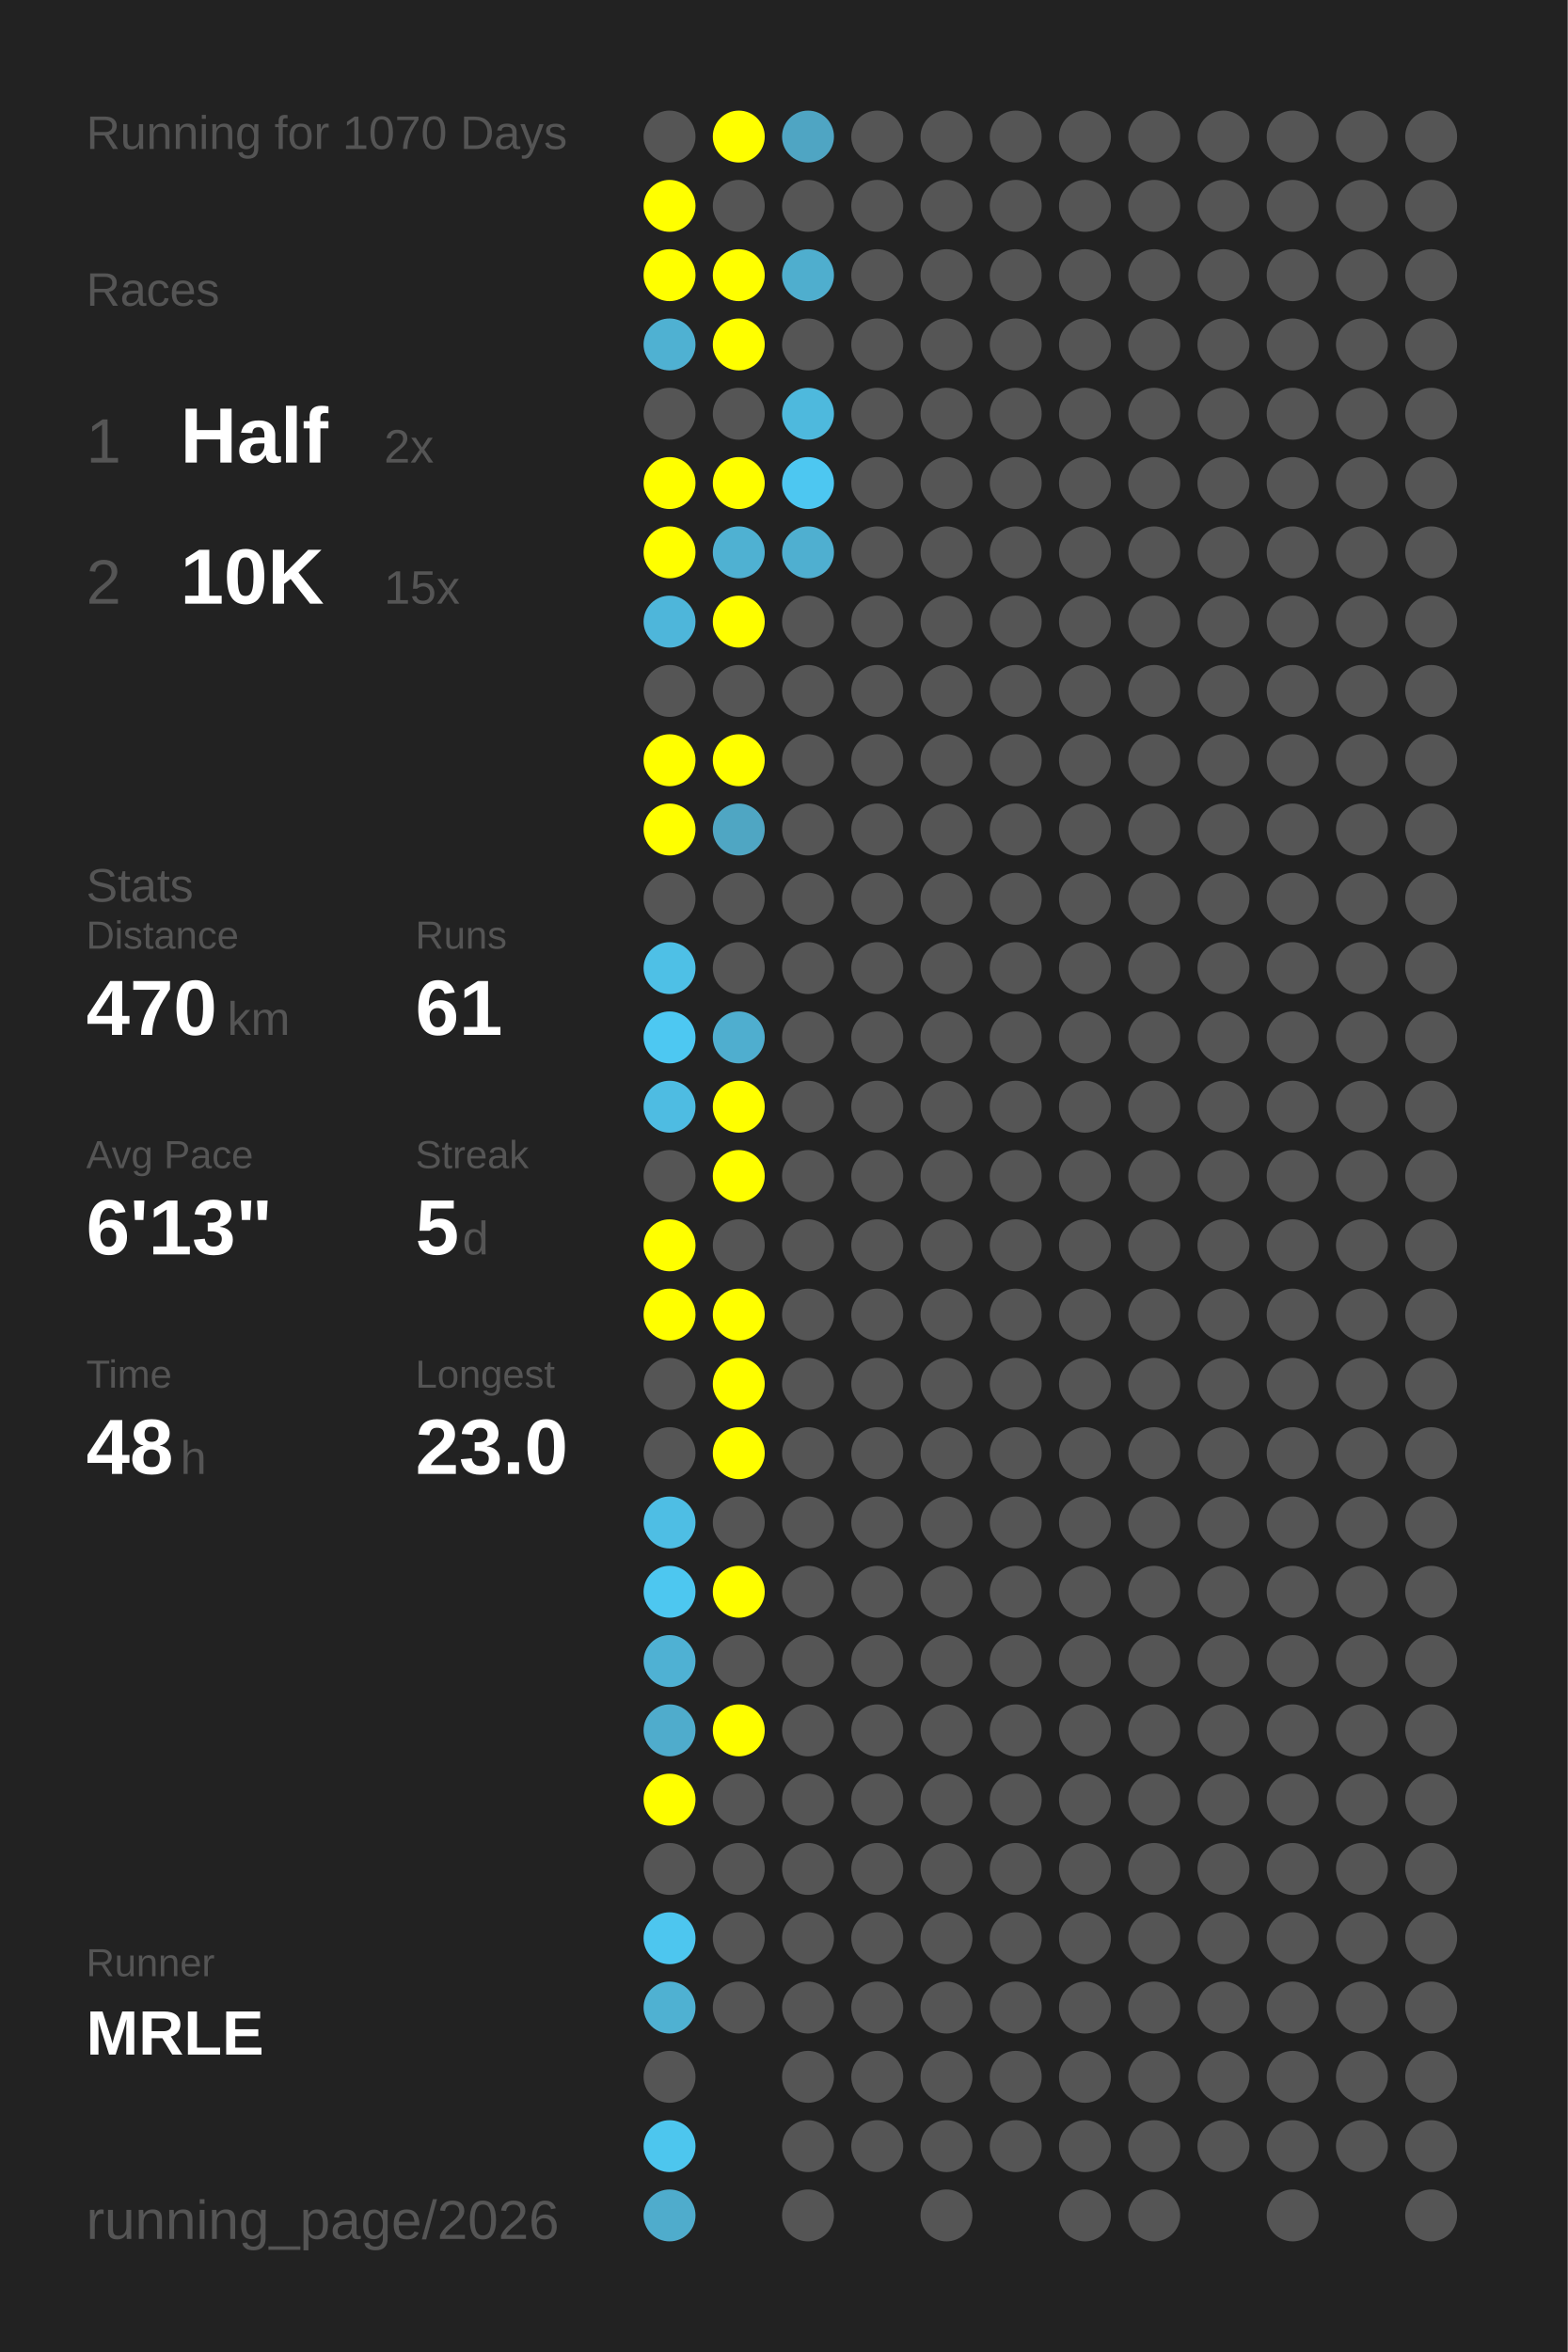
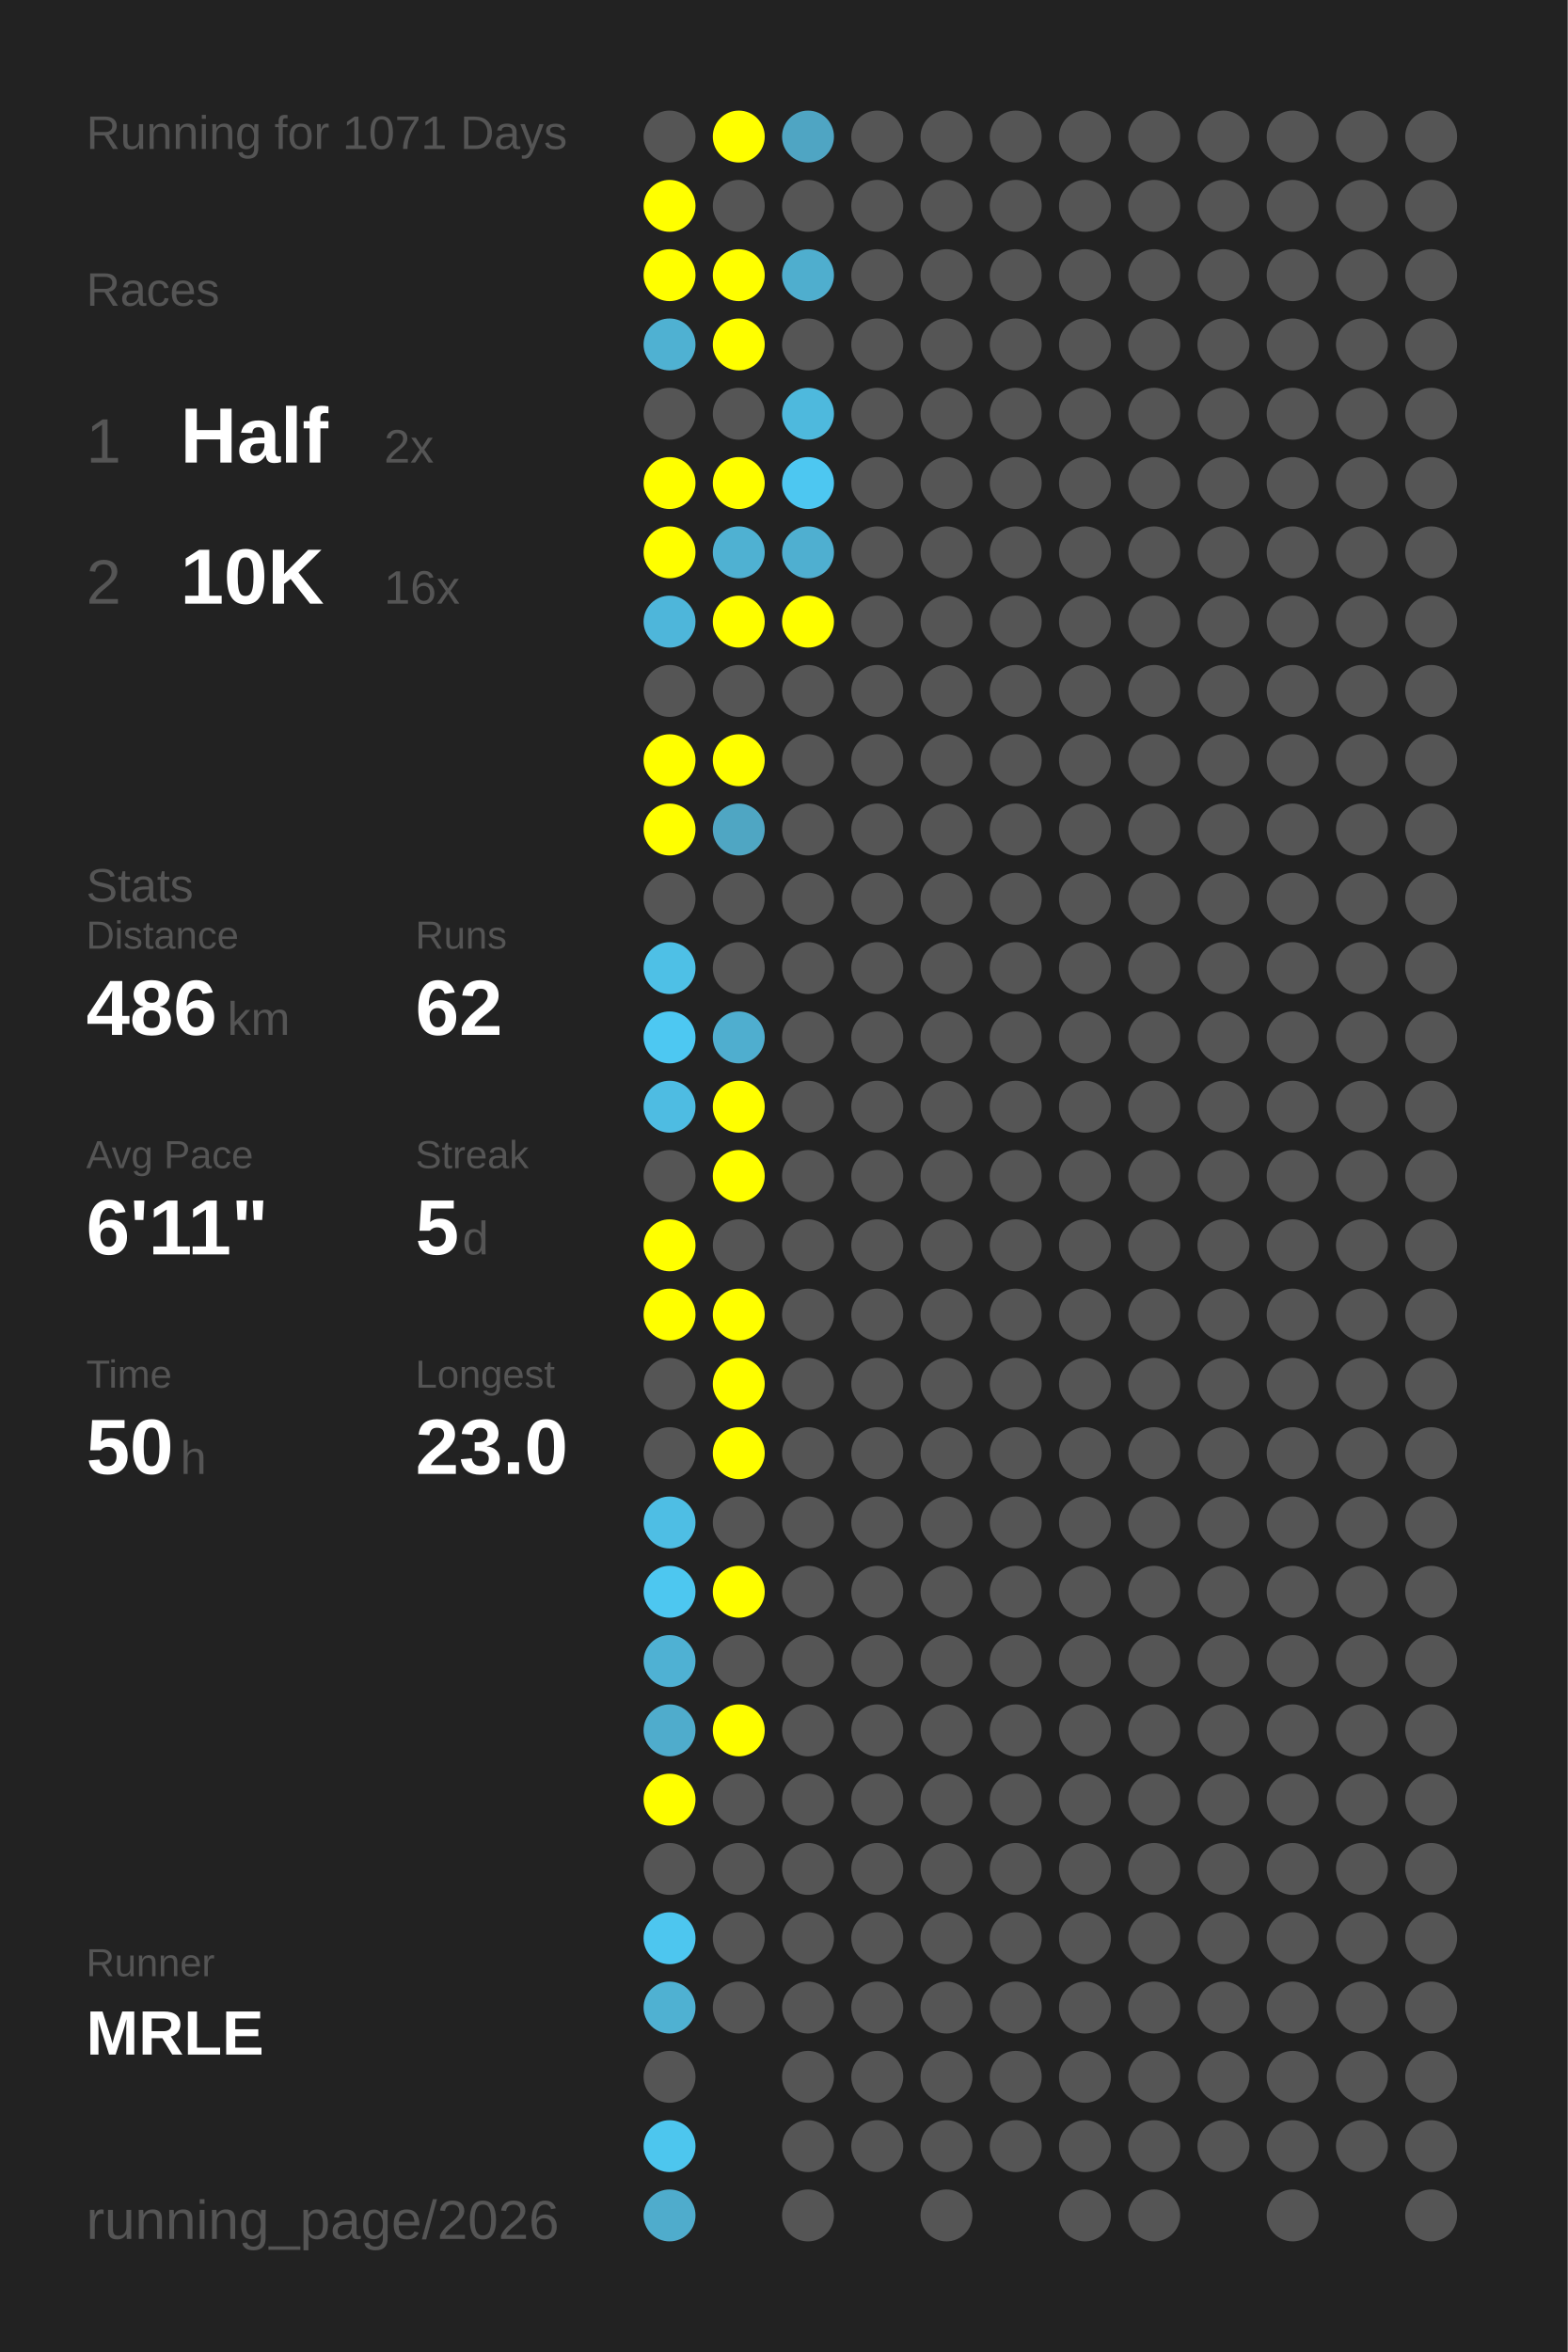
<svg xmlns="http://www.w3.org/2000/svg" baseProfile="full" height="300mm" version="1.1" viewBox="0,0,200,300" width="200mm">
  <defs />
  <rect fill="#222222" height="300" width="200" x="0" y="0" />
-   <text fill="#555555" style="font-size:6px; font-family:Arial;" x="11" y="19">Running for 1070 Days</text>
+   <text fill="#555555" style="font-size:6px; font-family:Arial;" x="11" y="19">Running for 1071 Days</text>
  <text fill="#555555" style="font-size:6px; font-family:Arial;" x="11" y="39">Races</text>
  <text fill="#555555" style="font-size:8px; font-family:Arial;" x="11" y="59">1</text>
  <text fill="#FFFFFF" style="font-size:10px; font-family:Arial; font-weight:bold;" x="23" y="59">Half</text>
  <text fill="#555555" style="font-size:6px; font-family:Arial;" x="49" y="59">2x</text>
  <text fill="#555555" style="font-size:8px; font-family:Arial;" x="11" y="77">2</text>
  <text fill="#FFFFFF" style="font-size:10px; font-family:Arial; font-weight:bold;" x="23" y="77">10K</text>
-   <text fill="#555555" style="font-size:6px; font-family:Arial;" x="49" y="77">15x</text>
+   <text fill="#555555" style="font-size:6px; font-family:Arial;" x="49" y="77">16x</text>
  <text fill="#555555" style="font-size:6px; font-family:Arial;" x="11" y="115">Stats</text>
  <text fill="#555555" style="font-size:5px; font-family:Arial;" x="11" y="121">Distance</text>
-   <text fill="#FFFFFF" style="font-size:10px; font-family:Arial; font-weight:bold;" x="11" y="132">470</text>
+   <text fill="#FFFFFF" style="font-size:10px; font-family:Arial; font-weight:bold;" x="11" y="132">486</text>
  <text fill="#555555" style="font-size:6px; font-family:Arial;" x="29" y="132">km</text>
  <text fill="#555555" style="font-size:5px; font-family:Arial;" x="53" y="121">Runs</text>
-   <text fill="#FFFFFF" style="font-size:10px; font-family:Arial; font-weight:bold;" x="53" y="132">61</text>
+   <text fill="#FFFFFF" style="font-size:10px; font-family:Arial; font-weight:bold;" x="53" y="132">62</text>
  <text fill="#555555" style="font-size:5px; font-family:Arial;" x="11" y="149">Avg Pace</text>
-   <text fill="#FFFFFF" style="font-size:10px; font-family:Arial; font-weight:bold;" x="11" y="160">6'13"</text>
+   <text fill="#FFFFFF" style="font-size:10px; font-family:Arial; font-weight:bold;" x="11" y="160">6'11"</text>
  <text fill="#555555" style="font-size:5px; font-family:Arial;" x="53" y="149">Streak</text>
  <text fill="#FFFFFF" style="font-size:10px; font-family:Arial; font-weight:bold;" x="53" y="160">5</text>
  <text fill="#555555" style="font-size:6px; font-family:Arial;" x="59" y="160">d</text>
  <text fill="#555555" style="font-size:5px; font-family:Arial;" x="11" y="177">Time</text>
-   <text fill="#FFFFFF" style="font-size:10px; font-family:Arial; font-weight:bold;" x="11" y="188">48</text>
+   <text fill="#FFFFFF" style="font-size:10px; font-family:Arial; font-weight:bold;" x="11" y="188">50</text>
  <text fill="#555555" style="font-size:6px; font-family:Arial;" x="23" y="188">h</text>
  <text fill="#555555" style="font-size:5px; font-family:Arial;" x="53" y="177">Longest</text>
  <text fill="#FFFFFF" style="font-size:10px; font-family:Arial; font-weight:bold;" x="53" y="188">23.0</text>
  <text fill="#555555" style="font-size:5px; font-family:Arial;" x="11" y="252.065">Runner</text>
  <text fill="#FFFFFF" style="font-size:8px; font-family:Arial; font-weight:bold;" x="11" y="262.065">MRLE</text>
  <text fill="#555555" style="font-size:7px; font-family:Arial;" x="11" y="285.581">running_page/2026</text>
  <circle cx="85.417" cy="17.419" fill="#555555" r="3.312" />
  <circle cx="85.417" cy="26.258" fill="#FFFF00" r="3.312" />
  <circle cx="85.417" cy="35.097" fill="#FFFF00" r="3.312" />
  <circle cx="85.417" cy="43.935" fill="#4fb1d2" r="3.312" />
  <circle cx="85.417" cy="52.774" fill="#555555" r="3.312" />
  <circle cx="85.417" cy="61.613" fill="#FFFF00" r="3.312" />
  <circle cx="85.417" cy="70.452" fill="#FFFF00" r="3.312" />
  <circle cx="85.417" cy="79.29" fill="#4eb6da" r="3.312" />
  <circle cx="85.417" cy="88.129" fill="#555555" r="3.312" />
  <circle cx="85.417" cy="96.968" fill="#FFFF00" r="3.312" />
  <circle cx="85.417" cy="105.806" fill="#FFFF00" r="3.312" />
  <circle cx="85.417" cy="114.645" fill="#555555" r="3.312" />
  <circle cx="85.417" cy="123.484" fill="#4ec0e6" r="3.312" />
  <circle cx="85.417" cy="132.323" fill="#4dc8f2" r="3.312" />
  <circle cx="85.417" cy="141.161" fill="#4ebce2" r="3.312" />
  <circle cx="85.417" cy="150" fill="#555555" r="3.312" />
  <circle cx="85.417" cy="158.839" fill="#FFFF00" r="3.312" />
  <circle cx="85.417" cy="167.677" fill="#FFFF00" r="3.312" />
  <circle cx="85.417" cy="176.516" fill="#555555" r="3.312" />
  <circle cx="85.417" cy="185.355" fill="#555555" r="3.312" />
  <circle cx="85.417" cy="194.194" fill="#4ebee4" r="3.312" />
  <circle cx="85.417" cy="203.032" fill="#4dc7f0" r="3.312" />
  <circle cx="85.417" cy="211.871" fill="#4fb1d3" r="3.312" />
  <circle cx="85.417" cy="220.71" fill="#4faccc" r="3.312" />
  <circle cx="85.417" cy="229.548" fill="#FFFF00" r="3.312" />
  <circle cx="85.417" cy="238.387" fill="#555555" r="3.312" />
  <circle cx="85.417" cy="247.226" fill="#4dc6ef" r="3.312" />
  <circle cx="85.417" cy="256.065" fill="#4fb1d2" r="3.312" />
  <circle cx="85.417" cy="264.903" fill="#555555" r="3.312" />
  <circle cx="85.417" cy="273.742" fill="#4dc6ee" r="3.312" />
  <circle cx="85.417" cy="282.581" fill="#4faccc" r="3.312" />
  <circle cx="94.25" cy="17.419" fill="#FFFF00" r="3.312" />
  <circle cx="94.25" cy="26.258" fill="#555555" r="3.312" />
  <circle cx="94.25" cy="35.097" fill="#FFFF00" r="3.312" />
  <circle cx="94.25" cy="43.935" fill="#FFFF00" r="3.312" />
  <circle cx="94.25" cy="52.774" fill="#555555" r="3.312" />
  <circle cx="94.25" cy="61.613" fill="#FFFF00" r="3.312" />
  <circle cx="94.25" cy="70.452" fill="#4fb1d2" r="3.312" />
  <circle cx="94.25" cy="79.29" fill="#FFFF00" r="3.312" />
  <circle cx="94.25" cy="88.129" fill="#555555" r="3.312" />
  <circle cx="94.25" cy="96.968" fill="#FFFF00" r="3.312" />
  <circle cx="94.25" cy="105.806" fill="#4fa6c3" r="3.312" />
  <circle cx="94.25" cy="114.645" fill="#555555" r="3.312" />
  <circle cx="94.25" cy="123.484" fill="#555555" r="3.312" />
  <circle cx="94.25" cy="132.323" fill="#4faecf" r="3.312" />
  <circle cx="94.25" cy="141.161" fill="#FFFF00" r="3.312" />
  <circle cx="94.25" cy="150" fill="#FFFF00" r="3.312" />
  <circle cx="94.25" cy="158.839" fill="#555555" r="3.312" />
  <circle cx="94.25" cy="167.677" fill="#FFFF00" r="3.312" />
  <circle cx="94.25" cy="176.516" fill="#FFFF00" r="3.312" />
  <circle cx="94.25" cy="185.355" fill="#FFFF00" r="3.312" />
  <circle cx="94.25" cy="194.194" fill="#555555" r="3.312" />
  <circle cx="94.25" cy="203.032" fill="#FFFF00" r="3.312" />
  <circle cx="94.25" cy="211.871" fill="#555555" r="3.312" />
  <circle cx="94.25" cy="220.71" fill="#FFFF00" r="3.312" />
  <circle cx="94.25" cy="229.548" fill="#555555" r="3.312" />
  <circle cx="94.25" cy="238.387" fill="#555555" r="3.312" />
  <circle cx="94.25" cy="247.226" fill="#555555" r="3.312" />
  <circle cx="94.25" cy="256.065" fill="#555555" r="3.312" />
  <circle cx="103.083" cy="17.419" fill="#4fa5c3" r="3.312" />
  <circle cx="103.083" cy="26.258" fill="#555555" r="3.312" />
  <circle cx="103.083" cy="35.097" fill="#4faece" r="3.312" />
  <circle cx="103.083" cy="43.935" fill="#555555" r="3.312" />
  <circle cx="103.083" cy="52.774" fill="#4eb9dd" r="3.312" />
  <circle cx="103.083" cy="61.613" fill="#4dc7f1" r="3.312" />
  <circle cx="103.083" cy="70.452" fill="#4fafd0" r="3.312" />
-   <circle cx="103.083" cy="79.29" fill="#555555" r="3.312" />
+   <circle cx="103.083" cy="79.29" fill="#FFFF00" r="3.312" />
  <circle cx="103.083" cy="88.129" fill="#555555" r="3.312" />
  <circle cx="103.083" cy="96.968" fill="#555555" r="3.312" />
  <circle cx="103.083" cy="105.806" fill="#555555" r="3.312" />
  <circle cx="103.083" cy="114.645" fill="#555555" r="3.312" />
  <circle cx="103.083" cy="123.484" fill="#555555" r="3.312" />
  <circle cx="103.083" cy="132.323" fill="#555555" r="3.312" />
  <circle cx="103.083" cy="141.161" fill="#555555" r="3.312" />
  <circle cx="103.083" cy="150" fill="#555555" r="3.312" />
  <circle cx="103.083" cy="158.839" fill="#555555" r="3.312" />
  <circle cx="103.083" cy="167.677" fill="#555555" r="3.312" />
  <circle cx="103.083" cy="176.516" fill="#555555" r="3.312" />
  <circle cx="103.083" cy="185.355" fill="#555555" r="3.312" />
  <circle cx="103.083" cy="194.194" fill="#555555" r="3.312" />
  <circle cx="103.083" cy="203.032" fill="#555555" r="3.312" />
  <circle cx="103.083" cy="211.871" fill="#555555" r="3.312" />
  <circle cx="103.083" cy="220.71" fill="#555555" r="3.312" />
  <circle cx="103.083" cy="229.548" fill="#555555" r="3.312" />
  <circle cx="103.083" cy="238.387" fill="#555555" r="3.312" />
  <circle cx="103.083" cy="247.226" fill="#555555" r="3.312" />
  <circle cx="103.083" cy="256.065" fill="#555555" r="3.312" />
  <circle cx="103.083" cy="264.903" fill="#555555" r="3.312" />
  <circle cx="103.083" cy="273.742" fill="#555555" r="3.312" />
  <circle cx="103.083" cy="282.581" fill="#555555" r="3.312" />
  <circle cx="111.917" cy="17.419" fill="#555555" r="3.312" />
  <circle cx="111.917" cy="26.258" fill="#555555" r="3.312" />
  <circle cx="111.917" cy="35.097" fill="#555555" r="3.312" />
  <circle cx="111.917" cy="43.935" fill="#555555" r="3.312" />
  <circle cx="111.917" cy="52.774" fill="#555555" r="3.312" />
  <circle cx="111.917" cy="61.613" fill="#555555" r="3.312" />
  <circle cx="111.917" cy="70.452" fill="#555555" r="3.312" />
  <circle cx="111.917" cy="79.29" fill="#555555" r="3.312" />
  <circle cx="111.917" cy="88.129" fill="#555555" r="3.312" />
  <circle cx="111.917" cy="96.968" fill="#555555" r="3.312" />
  <circle cx="111.917" cy="105.806" fill="#555555" r="3.312" />
  <circle cx="111.917" cy="114.645" fill="#555555" r="3.312" />
  <circle cx="111.917" cy="123.484" fill="#555555" r="3.312" />
  <circle cx="111.917" cy="132.323" fill="#555555" r="3.312" />
  <circle cx="111.917" cy="141.161" fill="#555555" r="3.312" />
  <circle cx="111.917" cy="150" fill="#555555" r="3.312" />
  <circle cx="111.917" cy="158.839" fill="#555555" r="3.312" />
  <circle cx="111.917" cy="167.677" fill="#555555" r="3.312" />
  <circle cx="111.917" cy="176.516" fill="#555555" r="3.312" />
  <circle cx="111.917" cy="185.355" fill="#555555" r="3.312" />
  <circle cx="111.917" cy="194.194" fill="#555555" r="3.312" />
  <circle cx="111.917" cy="203.032" fill="#555555" r="3.312" />
  <circle cx="111.917" cy="211.871" fill="#555555" r="3.312" />
  <circle cx="111.917" cy="220.71" fill="#555555" r="3.312" />
  <circle cx="111.917" cy="229.548" fill="#555555" r="3.312" />
  <circle cx="111.917" cy="238.387" fill="#555555" r="3.312" />
  <circle cx="111.917" cy="247.226" fill="#555555" r="3.312" />
  <circle cx="111.917" cy="256.065" fill="#555555" r="3.312" />
  <circle cx="111.917" cy="264.903" fill="#555555" r="3.312" />
  <circle cx="111.917" cy="273.742" fill="#555555" r="3.312" />
  <circle cx="120.75" cy="17.419" fill="#555555" r="3.312" />
  <circle cx="120.75" cy="26.258" fill="#555555" r="3.312" />
  <circle cx="120.75" cy="35.097" fill="#555555" r="3.312" />
  <circle cx="120.75" cy="43.935" fill="#555555" r="3.312" />
  <circle cx="120.75" cy="52.774" fill="#555555" r="3.312" />
  <circle cx="120.75" cy="61.613" fill="#555555" r="3.312" />
  <circle cx="120.75" cy="70.452" fill="#555555" r="3.312" />
  <circle cx="120.75" cy="79.29" fill="#555555" r="3.312" />
  <circle cx="120.75" cy="88.129" fill="#555555" r="3.312" />
  <circle cx="120.75" cy="96.968" fill="#555555" r="3.312" />
  <circle cx="120.75" cy="105.806" fill="#555555" r="3.312" />
  <circle cx="120.75" cy="114.645" fill="#555555" r="3.312" />
  <circle cx="120.75" cy="123.484" fill="#555555" r="3.312" />
  <circle cx="120.75" cy="132.323" fill="#555555" r="3.312" />
  <circle cx="120.75" cy="141.161" fill="#555555" r="3.312" />
  <circle cx="120.75" cy="150" fill="#555555" r="3.312" />
  <circle cx="120.75" cy="158.839" fill="#555555" r="3.312" />
  <circle cx="120.75" cy="167.677" fill="#555555" r="3.312" />
  <circle cx="120.75" cy="176.516" fill="#555555" r="3.312" />
  <circle cx="120.75" cy="185.355" fill="#555555" r="3.312" />
  <circle cx="120.75" cy="194.194" fill="#555555" r="3.312" />
  <circle cx="120.75" cy="203.032" fill="#555555" r="3.312" />
  <circle cx="120.75" cy="211.871" fill="#555555" r="3.312" />
  <circle cx="120.75" cy="220.71" fill="#555555" r="3.312" />
  <circle cx="120.75" cy="229.548" fill="#555555" r="3.312" />
  <circle cx="120.75" cy="238.387" fill="#555555" r="3.312" />
  <circle cx="120.75" cy="247.226" fill="#555555" r="3.312" />
  <circle cx="120.75" cy="256.065" fill="#555555" r="3.312" />
  <circle cx="120.75" cy="264.903" fill="#555555" r="3.312" />
  <circle cx="120.75" cy="273.742" fill="#555555" r="3.312" />
  <circle cx="120.75" cy="282.581" fill="#555555" r="3.312" />
  <circle cx="129.583" cy="17.419" fill="#555555" r="3.312" />
  <circle cx="129.583" cy="26.258" fill="#555555" r="3.312" />
  <circle cx="129.583" cy="35.097" fill="#555555" r="3.312" />
  <circle cx="129.583" cy="43.935" fill="#555555" r="3.312" />
  <circle cx="129.583" cy="52.774" fill="#555555" r="3.312" />
  <circle cx="129.583" cy="61.613" fill="#555555" r="3.312" />
  <circle cx="129.583" cy="70.452" fill="#555555" r="3.312" />
  <circle cx="129.583" cy="79.29" fill="#555555" r="3.312" />
  <circle cx="129.583" cy="88.129" fill="#555555" r="3.312" />
  <circle cx="129.583" cy="96.968" fill="#555555" r="3.312" />
  <circle cx="129.583" cy="105.806" fill="#555555" r="3.312" />
  <circle cx="129.583" cy="114.645" fill="#555555" r="3.312" />
  <circle cx="129.583" cy="123.484" fill="#555555" r="3.312" />
  <circle cx="129.583" cy="132.323" fill="#555555" r="3.312" />
  <circle cx="129.583" cy="141.161" fill="#555555" r="3.312" />
  <circle cx="129.583" cy="150" fill="#555555" r="3.312" />
  <circle cx="129.583" cy="158.839" fill="#555555" r="3.312" />
  <circle cx="129.583" cy="167.677" fill="#555555" r="3.312" />
  <circle cx="129.583" cy="176.516" fill="#555555" r="3.312" />
  <circle cx="129.583" cy="185.355" fill="#555555" r="3.312" />
  <circle cx="129.583" cy="194.194" fill="#555555" r="3.312" />
  <circle cx="129.583" cy="203.032" fill="#555555" r="3.312" />
  <circle cx="129.583" cy="211.871" fill="#555555" r="3.312" />
  <circle cx="129.583" cy="220.71" fill="#555555" r="3.312" />
  <circle cx="129.583" cy="229.548" fill="#555555" r="3.312" />
  <circle cx="129.583" cy="238.387" fill="#555555" r="3.312" />
  <circle cx="129.583" cy="247.226" fill="#555555" r="3.312" />
  <circle cx="129.583" cy="256.065" fill="#555555" r="3.312" />
  <circle cx="129.583" cy="264.903" fill="#555555" r="3.312" />
  <circle cx="129.583" cy="273.742" fill="#555555" r="3.312" />
  <circle cx="138.417" cy="17.419" fill="#555555" r="3.312" />
  <circle cx="138.417" cy="26.258" fill="#555555" r="3.312" />
  <circle cx="138.417" cy="35.097" fill="#555555" r="3.312" />
  <circle cx="138.417" cy="43.935" fill="#555555" r="3.312" />
  <circle cx="138.417" cy="52.774" fill="#555555" r="3.312" />
  <circle cx="138.417" cy="61.613" fill="#555555" r="3.312" />
  <circle cx="138.417" cy="70.452" fill="#555555" r="3.312" />
  <circle cx="138.417" cy="79.29" fill="#555555" r="3.312" />
  <circle cx="138.417" cy="88.129" fill="#555555" r="3.312" />
  <circle cx="138.417" cy="96.968" fill="#555555" r="3.312" />
  <circle cx="138.417" cy="105.806" fill="#555555" r="3.312" />
  <circle cx="138.417" cy="114.645" fill="#555555" r="3.312" />
  <circle cx="138.417" cy="123.484" fill="#555555" r="3.312" />
  <circle cx="138.417" cy="132.323" fill="#555555" r="3.312" />
  <circle cx="138.417" cy="141.161" fill="#555555" r="3.312" />
  <circle cx="138.417" cy="150" fill="#555555" r="3.312" />
  <circle cx="138.417" cy="158.839" fill="#555555" r="3.312" />
  <circle cx="138.417" cy="167.677" fill="#555555" r="3.312" />
  <circle cx="138.417" cy="176.516" fill="#555555" r="3.312" />
  <circle cx="138.417" cy="185.355" fill="#555555" r="3.312" />
  <circle cx="138.417" cy="194.194" fill="#555555" r="3.312" />
  <circle cx="138.417" cy="203.032" fill="#555555" r="3.312" />
  <circle cx="138.417" cy="211.871" fill="#555555" r="3.312" />
  <circle cx="138.417" cy="220.71" fill="#555555" r="3.312" />
  <circle cx="138.417" cy="229.548" fill="#555555" r="3.312" />
  <circle cx="138.417" cy="238.387" fill="#555555" r="3.312" />
  <circle cx="138.417" cy="247.226" fill="#555555" r="3.312" />
  <circle cx="138.417" cy="256.065" fill="#555555" r="3.312" />
  <circle cx="138.417" cy="264.903" fill="#555555" r="3.312" />
  <circle cx="138.417" cy="273.742" fill="#555555" r="3.312" />
  <circle cx="138.417" cy="282.581" fill="#555555" r="3.312" />
  <circle cx="147.25" cy="17.419" fill="#555555" r="3.312" />
  <circle cx="147.25" cy="26.258" fill="#555555" r="3.312" />
  <circle cx="147.25" cy="35.097" fill="#555555" r="3.312" />
  <circle cx="147.25" cy="43.935" fill="#555555" r="3.312" />
  <circle cx="147.25" cy="52.774" fill="#555555" r="3.312" />
  <circle cx="147.25" cy="61.613" fill="#555555" r="3.312" />
  <circle cx="147.25" cy="70.452" fill="#555555" r="3.312" />
  <circle cx="147.25" cy="79.29" fill="#555555" r="3.312" />
  <circle cx="147.25" cy="88.129" fill="#555555" r="3.312" />
  <circle cx="147.25" cy="96.968" fill="#555555" r="3.312" />
  <circle cx="147.25" cy="105.806" fill="#555555" r="3.312" />
  <circle cx="147.25" cy="114.645" fill="#555555" r="3.312" />
  <circle cx="147.25" cy="123.484" fill="#555555" r="3.312" />
  <circle cx="147.25" cy="132.323" fill="#555555" r="3.312" />
  <circle cx="147.25" cy="141.161" fill="#555555" r="3.312" />
  <circle cx="147.25" cy="150" fill="#555555" r="3.312" />
  <circle cx="147.25" cy="158.839" fill="#555555" r="3.312" />
  <circle cx="147.25" cy="167.677" fill="#555555" r="3.312" />
  <circle cx="147.25" cy="176.516" fill="#555555" r="3.312" />
  <circle cx="147.25" cy="185.355" fill="#555555" r="3.312" />
  <circle cx="147.25" cy="194.194" fill="#555555" r="3.312" />
  <circle cx="147.25" cy="203.032" fill="#555555" r="3.312" />
  <circle cx="147.25" cy="211.871" fill="#555555" r="3.312" />
  <circle cx="147.25" cy="220.71" fill="#555555" r="3.312" />
  <circle cx="147.25" cy="229.548" fill="#555555" r="3.312" />
  <circle cx="147.25" cy="238.387" fill="#555555" r="3.312" />
  <circle cx="147.25" cy="247.226" fill="#555555" r="3.312" />
  <circle cx="147.25" cy="256.065" fill="#555555" r="3.312" />
  <circle cx="147.25" cy="264.903" fill="#555555" r="3.312" />
  <circle cx="147.25" cy="273.742" fill="#555555" r="3.312" />
  <circle cx="147.25" cy="282.581" fill="#555555" r="3.312" />
  <circle cx="156.083" cy="17.419" fill="#555555" r="3.312" />
  <circle cx="156.083" cy="26.258" fill="#555555" r="3.312" />
  <circle cx="156.083" cy="35.097" fill="#555555" r="3.312" />
  <circle cx="156.083" cy="43.935" fill="#555555" r="3.312" />
  <circle cx="156.083" cy="52.774" fill="#555555" r="3.312" />
  <circle cx="156.083" cy="61.613" fill="#555555" r="3.312" />
  <circle cx="156.083" cy="70.452" fill="#555555" r="3.312" />
  <circle cx="156.083" cy="79.29" fill="#555555" r="3.312" />
  <circle cx="156.083" cy="88.129" fill="#555555" r="3.312" />
  <circle cx="156.083" cy="96.968" fill="#555555" r="3.312" />
  <circle cx="156.083" cy="105.806" fill="#555555" r="3.312" />
  <circle cx="156.083" cy="114.645" fill="#555555" r="3.312" />
  <circle cx="156.083" cy="123.484" fill="#555555" r="3.312" />
  <circle cx="156.083" cy="132.323" fill="#555555" r="3.312" />
  <circle cx="156.083" cy="141.161" fill="#555555" r="3.312" />
  <circle cx="156.083" cy="150" fill="#555555" r="3.312" />
  <circle cx="156.083" cy="158.839" fill="#555555" r="3.312" />
  <circle cx="156.083" cy="167.677" fill="#555555" r="3.312" />
  <circle cx="156.083" cy="176.516" fill="#555555" r="3.312" />
  <circle cx="156.083" cy="185.355" fill="#555555" r="3.312" />
  <circle cx="156.083" cy="194.194" fill="#555555" r="3.312" />
  <circle cx="156.083" cy="203.032" fill="#555555" r="3.312" />
  <circle cx="156.083" cy="211.871" fill="#555555" r="3.312" />
  <circle cx="156.083" cy="220.71" fill="#555555" r="3.312" />
  <circle cx="156.083" cy="229.548" fill="#555555" r="3.312" />
  <circle cx="156.083" cy="238.387" fill="#555555" r="3.312" />
  <circle cx="156.083" cy="247.226" fill="#555555" r="3.312" />
  <circle cx="156.083" cy="256.065" fill="#555555" r="3.312" />
  <circle cx="156.083" cy="264.903" fill="#555555" r="3.312" />
  <circle cx="156.083" cy="273.742" fill="#555555" r="3.312" />
  <circle cx="164.917" cy="17.419" fill="#555555" r="3.312" />
  <circle cx="164.917" cy="26.258" fill="#555555" r="3.312" />
  <circle cx="164.917" cy="35.097" fill="#555555" r="3.312" />
  <circle cx="164.917" cy="43.935" fill="#555555" r="3.312" />
  <circle cx="164.917" cy="52.774" fill="#555555" r="3.312" />
  <circle cx="164.917" cy="61.613" fill="#555555" r="3.312" />
  <circle cx="164.917" cy="70.452" fill="#555555" r="3.312" />
  <circle cx="164.917" cy="79.29" fill="#555555" r="3.312" />
  <circle cx="164.917" cy="88.129" fill="#555555" r="3.312" />
  <circle cx="164.917" cy="96.968" fill="#555555" r="3.312" />
  <circle cx="164.917" cy="105.806" fill="#555555" r="3.312" />
  <circle cx="164.917" cy="114.645" fill="#555555" r="3.312" />
  <circle cx="164.917" cy="123.484" fill="#555555" r="3.312" />
  <circle cx="164.917" cy="132.323" fill="#555555" r="3.312" />
  <circle cx="164.917" cy="141.161" fill="#555555" r="3.312" />
  <circle cx="164.917" cy="150" fill="#555555" r="3.312" />
  <circle cx="164.917" cy="158.839" fill="#555555" r="3.312" />
  <circle cx="164.917" cy="167.677" fill="#555555" r="3.312" />
  <circle cx="164.917" cy="176.516" fill="#555555" r="3.312" />
  <circle cx="164.917" cy="185.355" fill="#555555" r="3.312" />
  <circle cx="164.917" cy="194.194" fill="#555555" r="3.312" />
  <circle cx="164.917" cy="203.032" fill="#555555" r="3.312" />
  <circle cx="164.917" cy="211.871" fill="#555555" r="3.312" />
  <circle cx="164.917" cy="220.71" fill="#555555" r="3.312" />
  <circle cx="164.917" cy="229.548" fill="#555555" r="3.312" />
  <circle cx="164.917" cy="238.387" fill="#555555" r="3.312" />
  <circle cx="164.917" cy="247.226" fill="#555555" r="3.312" />
  <circle cx="164.917" cy="256.065" fill="#555555" r="3.312" />
  <circle cx="164.917" cy="264.903" fill="#555555" r="3.312" />
  <circle cx="164.917" cy="273.742" fill="#555555" r="3.312" />
  <circle cx="164.917" cy="282.581" fill="#555555" r="3.312" />
  <circle cx="173.75" cy="17.419" fill="#555555" r="3.312" />
  <circle cx="173.75" cy="26.258" fill="#555555" r="3.312" />
  <circle cx="173.75" cy="35.097" fill="#555555" r="3.312" />
  <circle cx="173.75" cy="43.935" fill="#555555" r="3.312" />
  <circle cx="173.75" cy="52.774" fill="#555555" r="3.312" />
  <circle cx="173.75" cy="61.613" fill="#555555" r="3.312" />
  <circle cx="173.75" cy="70.452" fill="#555555" r="3.312" />
  <circle cx="173.75" cy="79.29" fill="#555555" r="3.312" />
  <circle cx="173.75" cy="88.129" fill="#555555" r="3.312" />
  <circle cx="173.75" cy="96.968" fill="#555555" r="3.312" />
  <circle cx="173.75" cy="105.806" fill="#555555" r="3.312" />
  <circle cx="173.75" cy="114.645" fill="#555555" r="3.312" />
  <circle cx="173.75" cy="123.484" fill="#555555" r="3.312" />
  <circle cx="173.75" cy="132.323" fill="#555555" r="3.312" />
  <circle cx="173.75" cy="141.161" fill="#555555" r="3.312" />
  <circle cx="173.75" cy="150" fill="#555555" r="3.312" />
  <circle cx="173.75" cy="158.839" fill="#555555" r="3.312" />
  <circle cx="173.75" cy="167.677" fill="#555555" r="3.312" />
  <circle cx="173.75" cy="176.516" fill="#555555" r="3.312" />
  <circle cx="173.75" cy="185.355" fill="#555555" r="3.312" />
  <circle cx="173.75" cy="194.194" fill="#555555" r="3.312" />
  <circle cx="173.75" cy="203.032" fill="#555555" r="3.312" />
  <circle cx="173.75" cy="211.871" fill="#555555" r="3.312" />
  <circle cx="173.75" cy="220.71" fill="#555555" r="3.312" />
  <circle cx="173.75" cy="229.548" fill="#555555" r="3.312" />
  <circle cx="173.75" cy="238.387" fill="#555555" r="3.312" />
  <circle cx="173.75" cy="247.226" fill="#555555" r="3.312" />
  <circle cx="173.75" cy="256.065" fill="#555555" r="3.312" />
  <circle cx="173.75" cy="264.903" fill="#555555" r="3.312" />
  <circle cx="173.75" cy="273.742" fill="#555555" r="3.312" />
  <circle cx="182.583" cy="17.419" fill="#555555" r="3.312" />
  <circle cx="182.583" cy="26.258" fill="#555555" r="3.312" />
  <circle cx="182.583" cy="35.097" fill="#555555" r="3.312" />
  <circle cx="182.583" cy="43.935" fill="#555555" r="3.312" />
  <circle cx="182.583" cy="52.774" fill="#555555" r="3.312" />
  <circle cx="182.583" cy="61.613" fill="#555555" r="3.312" />
  <circle cx="182.583" cy="70.452" fill="#555555" r="3.312" />
  <circle cx="182.583" cy="79.29" fill="#555555" r="3.312" />
  <circle cx="182.583" cy="88.129" fill="#555555" r="3.312" />
  <circle cx="182.583" cy="96.968" fill="#555555" r="3.312" />
  <circle cx="182.583" cy="105.806" fill="#555555" r="3.312" />
  <circle cx="182.583" cy="114.645" fill="#555555" r="3.312" />
  <circle cx="182.583" cy="123.484" fill="#555555" r="3.312" />
  <circle cx="182.583" cy="132.323" fill="#555555" r="3.312" />
  <circle cx="182.583" cy="141.161" fill="#555555" r="3.312" />
  <circle cx="182.583" cy="150" fill="#555555" r="3.312" />
  <circle cx="182.583" cy="158.839" fill="#555555" r="3.312" />
  <circle cx="182.583" cy="167.677" fill="#555555" r="3.312" />
  <circle cx="182.583" cy="176.516" fill="#555555" r="3.312" />
  <circle cx="182.583" cy="185.355" fill="#555555" r="3.312" />
  <circle cx="182.583" cy="194.194" fill="#555555" r="3.312" />
  <circle cx="182.583" cy="203.032" fill="#555555" r="3.312" />
  <circle cx="182.583" cy="211.871" fill="#555555" r="3.312" />
  <circle cx="182.583" cy="220.71" fill="#555555" r="3.312" />
  <circle cx="182.583" cy="229.548" fill="#555555" r="3.312" />
  <circle cx="182.583" cy="238.387" fill="#555555" r="3.312" />
  <circle cx="182.583" cy="247.226" fill="#555555" r="3.312" />
  <circle cx="182.583" cy="256.065" fill="#555555" r="3.312" />
  <circle cx="182.583" cy="264.903" fill="#555555" r="3.312" />
  <circle cx="182.583" cy="273.742" fill="#555555" r="3.312" />
  <circle cx="182.583" cy="282.581" fill="#555555" r="3.312" />
</svg>
